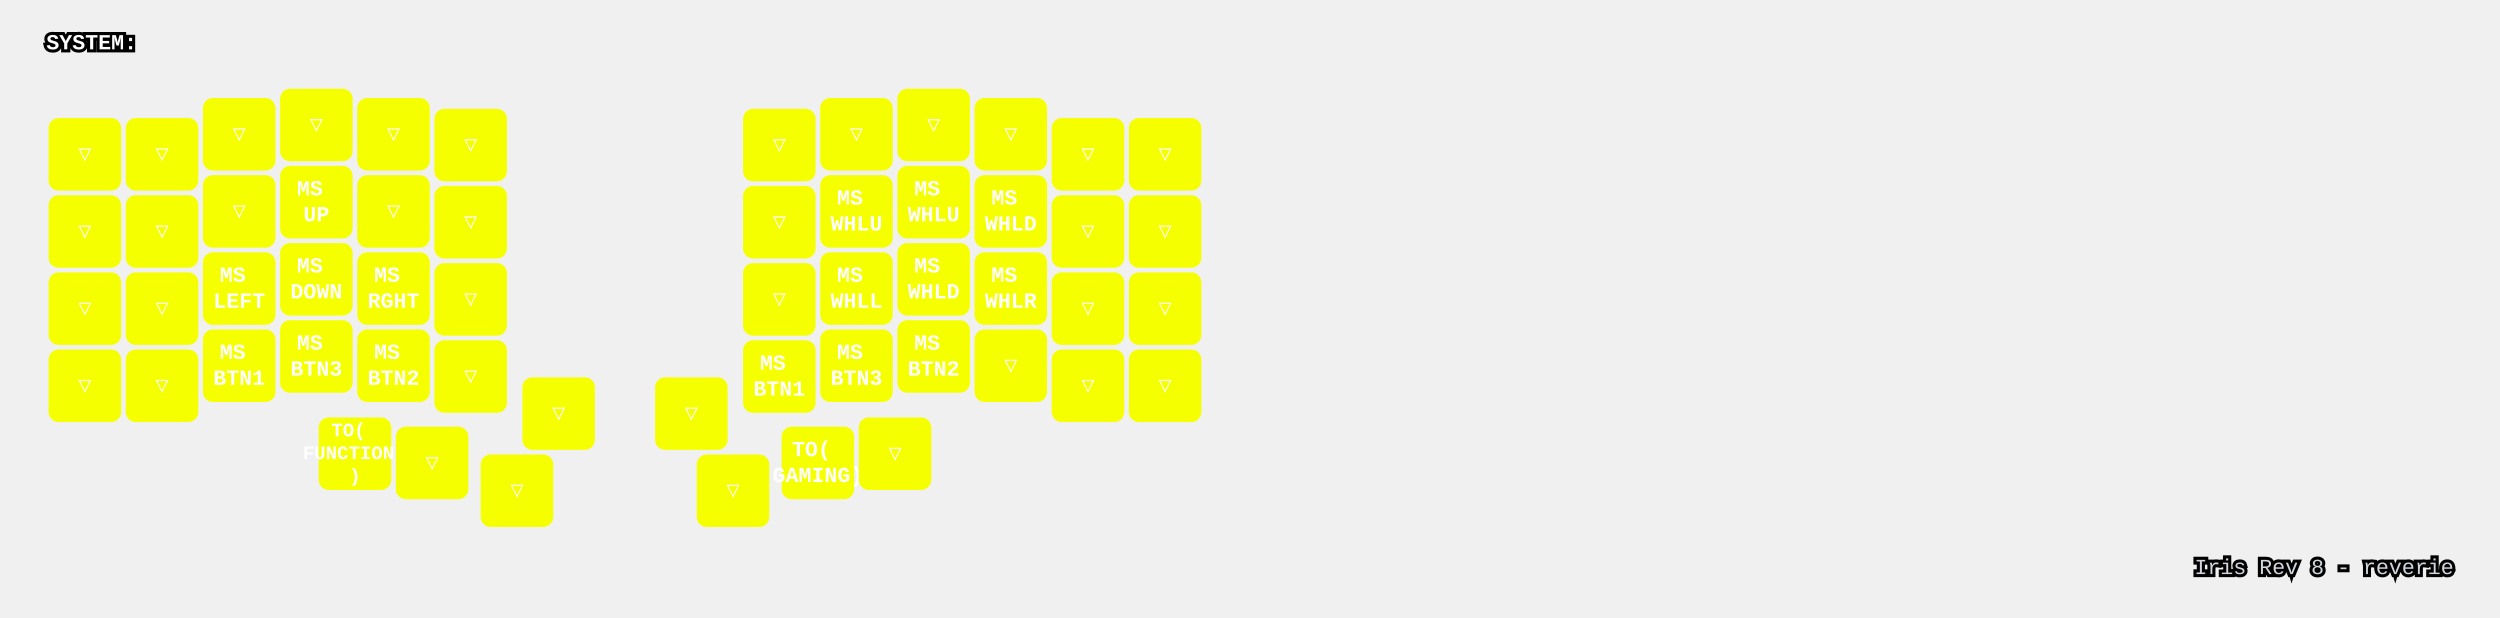
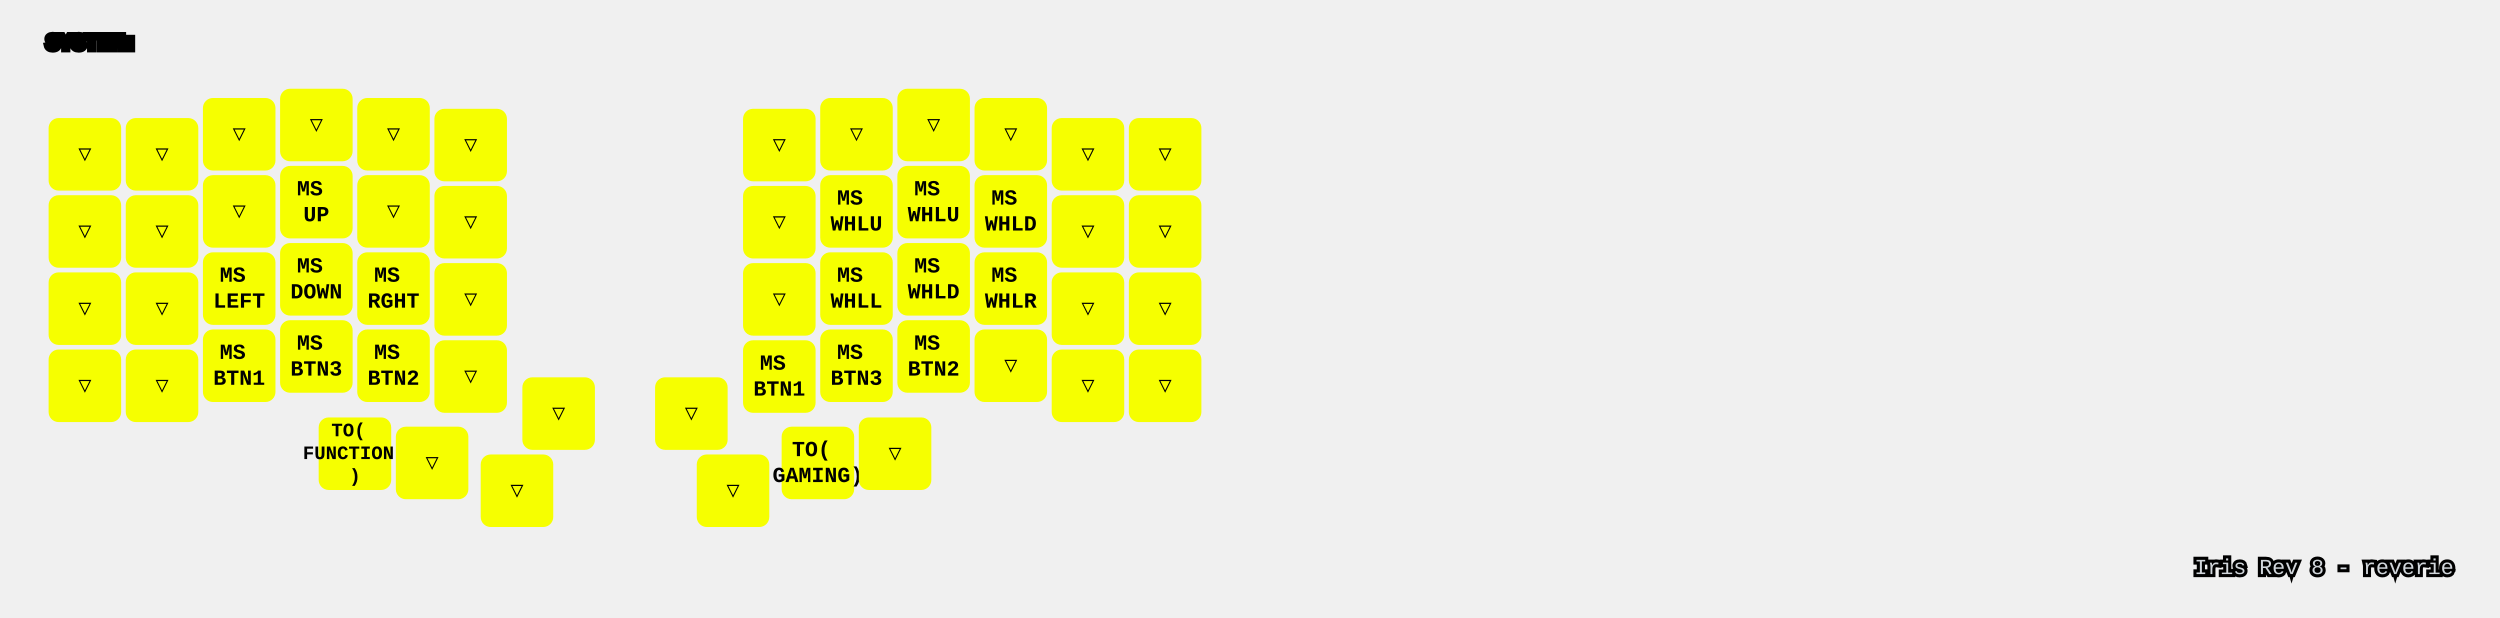
<svg xmlns="http://www.w3.org/2000/svg" width="1620" height="400" viewBox="0 0 1620 400" class="keymap">
  <style>/* inherit to force styles through use tags */
svg path {
    fill: inherit;
}

/* font and background color specifications */
svg.keymap {
    font-family: SFMono-Regular,Consolas,Liberation Mono,Menlo,monospace;
    font-size: 14px;
    font-kerning: normal;
    text-rendering: optimizeLegibility;
    fill: #24292e;
}

/* default key styling */
rect.key {
    fill: #f6f8fa;
}

rect.key, rect.combo {
    stroke: #c9cccf;
    stroke-width: 1;
}

/* default key side styling, only used is draw_key_sides is set */
rect.side {
    filter: brightness(90%);
}

/* color accent for combo boxes */
rect.combo, rect.combo-separate {
    fill: #cdf;
}

/* color accent for held keys */
rect.held, rect.combo.held {
    fill: #fdd;
}

/* color accent for ghost (optional) keys */
rect.ghost, rect.combo.ghost {
    stroke-dasharray: 4, 4;
    stroke-width: 2;
}

text {
    text-anchor: middle;
    dominant-baseline: middle;
}

/* styling for layer labels */
text.label {
    font-weight: bold;
    text-anchor: start;
    stroke: white;
    stroke-width: 4;
    paint-order: stroke;
}

/* styling for optional footer */
text.footer {
    text-anchor: end;
    dominant-baseline: auto;
    stroke: white;
    stroke-width: 4;
    paint-order: stroke;
}

/* styling for combo tap, and key non-tap label text */
text.combo, text.hold, text.shifted, text.left, text.right {
    font-size: 11px;
}

text.hold {
    text-anchor: middle;
    dominant-baseline: auto;
}

text.shifted {
    text-anchor: middle;
    dominant-baseline: hanging;
}

text.left {
    text-anchor: start;
}

text.right {
    text-anchor: end;
}

text.layer-activator {
    text-decoration: underline;
}

/* styling for hold/shifted label text in combo box */
text.combo.hold, text.combo.shifted, text.combo.left, text.combo.right {
    font-size: 8px;
}

/* lighter symbol for transparent keys */
text.trans {
    fill: #7b7e81;
}

/* styling for combo dendrons */
path.combo {
    stroke-width: 1;
    stroke: gray;
    fill: none;
}

/* Start Tabler Icons Cleanup */
/* cannot use height/width with glyphs */
.icon-tabler &gt; path {
    fill: inherit;
    stroke: inherit;
    stroke-width: 2;
}
/* hide tabler's default box */
.icon-tabler &gt; path[stroke="none"][fill="none"] {
    visibility: hidden;
}
/* End Tabler Icons Cleanup */

svg.keymap { fill: #d1d6db; }
rect.key { fill: #3f4750; }
rect.key, rect.combo { stroke: #60666c; }
rect.combo, rect.combo-separate { fill: #1f3d7a; }
rect.held, rect.combo.held { fill: #854747; }
text.label, text.footer { stroke: black; }
text.trans { fill: #7e8184; }
path.combo { stroke: #7f7f7f; }

svg.keymap g.layer-BASE rect.key { fill: #9300ff !important; stroke: #9300ff !important; } /* Star Platinum Purple */ 
svg.keymap g.layer-FUNCTION rect.key { fill: #0fee00 !important; stroke: #0fee00 !important; }  /* Squeeze Toy Alien */ 
svg.keymap g.layer-NUMBERS rect.key { fill: #2000ff !important; stroke: #2000ff !important; }  /* Blue Pencil */ 
svg.keymap g.layer-SYMBOLS rect.key { fill: #ff0000 !important; stroke: #ff0000 !important; } /* Red */ 
svg.keymap g.layer-SYSTEM rect.key { fill: #f6ff00 !important; stroke: #f6ff00 !important; } /* Busy Bee */
svg.keymap g.layer-GAMING rect.key { fill: #00fff4 !important; stroke: #00fff4 !important; } /* Turquoise Blue */ 
svg.keymap g.layer-MACRO rect.key { fill: #ff008e !important; stroke: #ff008e !important; } /* Pink Panther */

/* Make transparent keys have reduced opacity */
rect.ghost { 
  fill: #666666 !important; 
  opacity: 0.3 !important; 
}

/* Better contrast for text on colored backgrounds */
/* Add new layers here: svg.keymap g.layer-NEWLAYER text { fill: #000000; } */
svg.keymap g.layer-BASE text,
- svg.keymap g.layer-NUMBERS text,
+ svg.keymap g.layer-NUMBERS text {
+   fill: #ffffff !important;
+   font-weight: bold !important;
+   font-size: 14px !important;
+ }
svg.keymap g.layer-FUNCTION text,
svg.keymap g.layer-SYMBOLS text,
svg.keymap g.layer-SYSTEM text,
svg.keymap g.layer-GAMING text,
svg.keymap g.layer-MACRO text {
-   fill: #ffffff !important;
+   fill: #000000 !important;
  font-weight: bold !important;
  font-size: 14px !important;
}

/* Held/accent keys */
rect.held { 
  fill: #ff6b6b !important; 
  opacity: 0.8 !important; 
}

/* Combo styling */
rect.combo { 
  fill: #4ecdc4 !important; 
  opacity: 0.7 !important; 
}
</style>
  <g transform="translate(30, 0)" class="layer-SYSTEM">
    <text x="0" y="28" class="label" id="SYSTEM">SYSTEM:</text>
    <g transform="translate(0, 56)">
      <g transform="translate(25, 44)" class="key trans keypos-0">
        <rect rx="6" ry="6" x="-23" y="-23" width="46" height="46" class="key trans" />
        <text x="0" y="0" class="key trans tap">▽</text>
      </g>
      <g transform="translate(75, 44)" class="key trans keypos-1">
        <rect rx="6" ry="6" x="-23" y="-23" width="46" height="46" class="key trans" />
        <text x="0" y="0" class="key trans tap">▽</text>
      </g>
      <g transform="translate(125, 31)" class="key trans keypos-2">
        <rect rx="6" ry="6" x="-23" y="-23" width="46" height="46" class="key trans" />
        <text x="0" y="0" class="key trans tap">▽</text>
      </g>
      <g transform="translate(175, 25)" class="key trans keypos-3">
        <rect rx="6" ry="6" x="-23" y="-23" width="46" height="46" class="key trans" />
        <text x="0" y="0" class="key trans tap">▽</text>
      </g>
      <g transform="translate(225, 31)" class="key trans keypos-4">
        <rect rx="6" ry="6" x="-23" y="-23" width="46" height="46" class="key trans" />
        <text x="0" y="0" class="key trans tap">▽</text>
      </g>
      <g transform="translate(275, 38)" class="key trans keypos-5">
        <rect rx="6" ry="6" x="-23" y="-23" width="46" height="46" class="key trans" />
        <text x="0" y="0" class="key trans tap">▽</text>
      </g>
      <g transform="translate(475, 38)" class="key trans keypos-6">
        <rect rx="6" ry="6" x="-23" y="-23" width="46" height="46" class="key trans" />
        <text x="0" y="0" class="key trans tap">▽</text>
      </g>
      <g transform="translate(525, 31)" class="key trans keypos-7">
        <rect rx="6" ry="6" x="-23" y="-23" width="46" height="46" class="key trans" />
        <text x="0" y="0" class="key trans tap">▽</text>
      </g>
      <g transform="translate(575, 25)" class="key trans keypos-8">
        <rect rx="6" ry="6" x="-23" y="-23" width="46" height="46" class="key trans" />
        <text x="0" y="0" class="key trans tap">▽</text>
      </g>
      <g transform="translate(625, 31)" class="key trans keypos-9">
        <rect rx="6" ry="6" x="-23" y="-23" width="46" height="46" class="key trans" />
        <text x="0" y="0" class="key trans tap">▽</text>
      </g>
      <g transform="translate(675, 44)" class="key trans keypos-10">
        <rect rx="6" ry="6" x="-23" y="-23" width="46" height="46" class="key trans" />
        <text x="0" y="0" class="key trans tap">▽</text>
      </g>
      <g transform="translate(725, 44)" class="key trans keypos-11">
        <rect rx="6" ry="6" x="-23" y="-23" width="46" height="46" class="key trans" />
        <text x="0" y="0" class="key trans tap">▽</text>
      </g>
      <g transform="translate(25, 94)" class="key trans keypos-12">
        <rect rx="6" ry="6" x="-23" y="-23" width="46" height="46" class="key trans" />
        <text x="0" y="0" class="key trans tap">▽</text>
      </g>
      <g transform="translate(75, 94)" class="key trans keypos-13">
        <rect rx="6" ry="6" x="-23" y="-23" width="46" height="46" class="key trans" />
        <text x="0" y="0" class="key trans tap">▽</text>
      </g>
      <g transform="translate(125, 81)" class="key trans keypos-14">
        <rect rx="6" ry="6" x="-23" y="-23" width="46" height="46" class="key trans" />
        <text x="0" y="0" class="key trans tap">▽</text>
      </g>
      <g transform="translate(175, 75)" class="key keypos-15">
        <rect rx="6" ry="6" x="-23" y="-23" width="46" height="46" class="key" />
        <text x="0" y="0" class="key tap">
          <tspan x="0" dy="-0.6em">MS</tspan>
          <tspan x="0" dy="1.2em">UP</tspan>
        </text>
      </g>
      <g transform="translate(225, 81)" class="key trans keypos-16">
        <rect rx="6" ry="6" x="-23" y="-23" width="46" height="46" class="key trans" />
        <text x="0" y="0" class="key trans tap">▽</text>
      </g>
      <g transform="translate(275, 88)" class="key trans keypos-17">
        <rect rx="6" ry="6" x="-23" y="-23" width="46" height="46" class="key trans" />
        <text x="0" y="0" class="key trans tap">▽</text>
      </g>
      <g transform="translate(475, 88)" class="key trans keypos-18">
        <rect rx="6" ry="6" x="-23" y="-23" width="46" height="46" class="key trans" />
        <text x="0" y="0" class="key trans tap">▽</text>
      </g>
      <g transform="translate(525, 81)" class="key keypos-19">
        <rect rx="6" ry="6" x="-23" y="-23" width="46" height="46" class="key" />
        <text x="0" y="0" class="key tap">
          <tspan x="0" dy="-0.6em">MS</tspan>
          <tspan x="0" dy="1.2em">WHLU</tspan>
        </text>
      </g>
      <g transform="translate(575, 75)" class="key keypos-20">
        <rect rx="6" ry="6" x="-23" y="-23" width="46" height="46" class="key" />
        <text x="0" y="0" class="key tap">
          <tspan x="0" dy="-0.6em">MS</tspan>
          <tspan x="0" dy="1.2em">WHLU</tspan>
        </text>
      </g>
      <g transform="translate(625, 81)" class="key keypos-21">
        <rect rx="6" ry="6" x="-23" y="-23" width="46" height="46" class="key" />
        <text x="0" y="0" class="key tap">
          <tspan x="0" dy="-0.6em">MS</tspan>
          <tspan x="0" dy="1.2em">WHLD</tspan>
        </text>
      </g>
      <g transform="translate(675, 94)" class="key trans keypos-22">
        <rect rx="6" ry="6" x="-23" y="-23" width="46" height="46" class="key trans" />
        <text x="0" y="0" class="key trans tap">▽</text>
      </g>
      <g transform="translate(725, 94)" class="key trans keypos-23">
        <rect rx="6" ry="6" x="-23" y="-23" width="46" height="46" class="key trans" />
        <text x="0" y="0" class="key trans tap">▽</text>
      </g>
      <g transform="translate(25, 144)" class="key trans keypos-24">
        <rect rx="6" ry="6" x="-23" y="-23" width="46" height="46" class="key trans" />
        <text x="0" y="0" class="key trans tap">▽</text>
      </g>
      <g transform="translate(75, 144)" class="key trans keypos-25">
        <rect rx="6" ry="6" x="-23" y="-23" width="46" height="46" class="key trans" />
        <text x="0" y="0" class="key trans tap">▽</text>
      </g>
      <g transform="translate(125, 131)" class="key keypos-26">
        <rect rx="6" ry="6" x="-23" y="-23" width="46" height="46" class="key" />
        <text x="0" y="0" class="key tap">
          <tspan x="0" dy="-0.6em">MS</tspan>
          <tspan x="0" dy="1.2em">LEFT</tspan>
        </text>
      </g>
      <g transform="translate(175, 125)" class="key keypos-27">
        <rect rx="6" ry="6" x="-23" y="-23" width="46" height="46" class="key" />
        <text x="0" y="0" class="key tap">
          <tspan x="0" dy="-0.6em">MS</tspan>
          <tspan x="0" dy="1.2em">DOWN</tspan>
        </text>
      </g>
      <g transform="translate(225, 131)" class="key keypos-28">
        <rect rx="6" ry="6" x="-23" y="-23" width="46" height="46" class="key" />
        <text x="0" y="0" class="key tap">
          <tspan x="0" dy="-0.6em">MS</tspan>
          <tspan x="0" dy="1.2em">RGHT</tspan>
        </text>
      </g>
      <g transform="translate(275, 138)" class="key trans keypos-29">
        <rect rx="6" ry="6" x="-23" y="-23" width="46" height="46" class="key trans" />
        <text x="0" y="0" class="key trans tap">▽</text>
      </g>
      <g transform="translate(475, 138)" class="key trans keypos-30">
        <rect rx="6" ry="6" x="-23" y="-23" width="46" height="46" class="key trans" />
        <text x="0" y="0" class="key trans tap">▽</text>
      </g>
      <g transform="translate(525, 131)" class="key keypos-31">
        <rect rx="6" ry="6" x="-23" y="-23" width="46" height="46" class="key" />
        <text x="0" y="0" class="key tap">
          <tspan x="0" dy="-0.6em">MS</tspan>
          <tspan x="0" dy="1.2em">WHLL</tspan>
        </text>
      </g>
      <g transform="translate(575, 125)" class="key keypos-32">
        <rect rx="6" ry="6" x="-23" y="-23" width="46" height="46" class="key" />
        <text x="0" y="0" class="key tap">
          <tspan x="0" dy="-0.6em">MS</tspan>
          <tspan x="0" dy="1.2em">WHLD</tspan>
        </text>
      </g>
      <g transform="translate(625, 131)" class="key keypos-33">
        <rect rx="6" ry="6" x="-23" y="-23" width="46" height="46" class="key" />
        <text x="0" y="0" class="key tap">
          <tspan x="0" dy="-0.6em">MS</tspan>
          <tspan x="0" dy="1.2em">WHLR</tspan>
        </text>
      </g>
      <g transform="translate(675, 144)" class="key trans keypos-34">
        <rect rx="6" ry="6" x="-23" y="-23" width="46" height="46" class="key trans" />
        <text x="0" y="0" class="key trans tap">▽</text>
      </g>
      <g transform="translate(725, 144)" class="key trans keypos-35">
        <rect rx="6" ry="6" x="-23" y="-23" width="46" height="46" class="key trans" />
        <text x="0" y="0" class="key trans tap">▽</text>
      </g>
      <g transform="translate(25, 194)" class="key trans keypos-36">
        <rect rx="6" ry="6" x="-23" y="-23" width="46" height="46" class="key trans" />
        <text x="0" y="0" class="key trans tap">▽</text>
      </g>
      <g transform="translate(75, 194)" class="key trans keypos-37">
        <rect rx="6" ry="6" x="-23" y="-23" width="46" height="46" class="key trans" />
        <text x="0" y="0" class="key trans tap">▽</text>
      </g>
      <g transform="translate(125, 181)" class="key keypos-38">
        <rect rx="6" ry="6" x="-23" y="-23" width="46" height="46" class="key" />
        <text x="0" y="0" class="key tap">
          <tspan x="0" dy="-0.6em">MS</tspan>
          <tspan x="0" dy="1.2em">BTN1</tspan>
        </text>
      </g>
      <g transform="translate(175, 175)" class="key keypos-39">
        <rect rx="6" ry="6" x="-23" y="-23" width="46" height="46" class="key" />
        <text x="0" y="0" class="key tap">
          <tspan x="0" dy="-0.6em">MS</tspan>
          <tspan x="0" dy="1.2em">BTN3</tspan>
        </text>
      </g>
      <g transform="translate(225, 181)" class="key keypos-40">
        <rect rx="6" ry="6" x="-23" y="-23" width="46" height="46" class="key" />
        <text x="0" y="0" class="key tap">
          <tspan x="0" dy="-0.6em">MS</tspan>
          <tspan x="0" dy="1.2em">BTN2</tspan>
        </text>
      </g>
      <g transform="translate(275, 188)" class="key trans keypos-41">
        <rect rx="6" ry="6" x="-23" y="-23" width="46" height="46" class="key trans" />
        <text x="0" y="0" class="key trans tap">▽</text>
      </g>
      <g transform="translate(332, 212)" class="key trans keypos-42">
        <rect rx="6" ry="6" x="-23" y="-23" width="46" height="46" class="key trans" />
        <text x="0" y="0" class="key trans tap">▽</text>
      </g>
      <g transform="translate(418, 212)" class="key trans keypos-43">
        <rect rx="6" ry="6" x="-23" y="-23" width="46" height="46" class="key trans" />
        <text x="0" y="0" class="key trans tap">▽</text>
      </g>
      <g transform="translate(475, 188)" class="key keypos-44">
        <rect rx="6" ry="6" x="-23" y="-23" width="46" height="46" class="key" />
        <text x="0" y="0" class="key tap">
          <tspan x="0" dy="-0.6em">MS</tspan>
          <tspan x="0" dy="1.2em">BTN1</tspan>
        </text>
      </g>
      <g transform="translate(525, 181)" class="key keypos-45">
        <rect rx="6" ry="6" x="-23" y="-23" width="46" height="46" class="key" />
        <text x="0" y="0" class="key tap">
          <tspan x="0" dy="-0.6em">MS</tspan>
          <tspan x="0" dy="1.2em">BTN3</tspan>
        </text>
      </g>
      <g transform="translate(575, 175)" class="key keypos-46">
        <rect rx="6" ry="6" x="-23" y="-23" width="46" height="46" class="key" />
        <text x="0" y="0" class="key tap">
          <tspan x="0" dy="-0.6em">MS</tspan>
          <tspan x="0" dy="1.2em">BTN2</tspan>
        </text>
      </g>
      <g transform="translate(625, 181)" class="key trans keypos-47">
        <rect rx="6" ry="6" x="-23" y="-23" width="46" height="46" class="key trans" />
        <text x="0" y="0" class="key trans tap">▽</text>
      </g>
      <g transform="translate(675, 194)" class="key trans keypos-48">
        <rect rx="6" ry="6" x="-23" y="-23" width="46" height="46" class="key trans" />
        <text x="0" y="0" class="key trans tap">▽</text>
      </g>
      <g transform="translate(725, 194)" class="key trans keypos-49">
        <rect rx="6" ry="6" x="-23" y="-23" width="46" height="46" class="key trans" />
        <text x="0" y="0" class="key trans tap">▽</text>
      </g>
      <g transform="translate(200, 238)" class="key keypos-50">
        <rect rx="6" ry="6" x="-23" y="-23" width="46" height="46" class="key" />
        <text x="0" y="0" class="key tap">
          <tspan x="0" dy="-1.2em" style="font-size: 88%">TO(</tspan>
          <tspan x="0" dy="1.2em" style="font-size: 88%">FUNCTION</tspan>
          <tspan x="0" dy="1.2em" style="font-size: 88%">)</tspan>
        </text>
      </g>
      <g transform="translate(250, 244)" class="key trans keypos-51">
        <rect rx="6" ry="6" x="-23" y="-23" width="46" height="46" class="key trans" />
        <text x="0" y="0" class="key trans tap">▽</text>
      </g>
      <g transform="translate(305, 262)" class="key trans keypos-52">
        <rect rx="6" ry="6" x="-23" y="-23" width="46" height="46" class="key trans" />
        <text x="0" y="0" class="key trans tap">▽</text>
      </g>
      <g transform="translate(445, 262)" class="key trans keypos-53">
        <rect rx="6" ry="6" x="-23" y="-23" width="46" height="46" class="key trans" />
        <text x="0" y="0" class="key trans tap">▽</text>
      </g>
      <g transform="translate(500, 244)" class="key keypos-54">
        <rect rx="6" ry="6" x="-23" y="-23" width="46" height="46" class="key" />
        <text x="0" y="0" class="key tap">
          <tspan x="0" dy="-0.6em">TO(</tspan>
          <tspan x="0" dy="1.2em">GAMING)</tspan>
        </text>
      </g>
      <g transform="translate(550, 238)" class="key trans keypos-55">
        <rect rx="6" ry="6" x="-23" y="-23" width="46" height="46" class="key trans" />
        <text x="0" y="0" class="key trans tap">▽</text>
      </g>
    </g>
  </g>
  <text x="1590.0" y="372.0" class="footer">Iris Rev 8 - reverie</text>
</svg>
